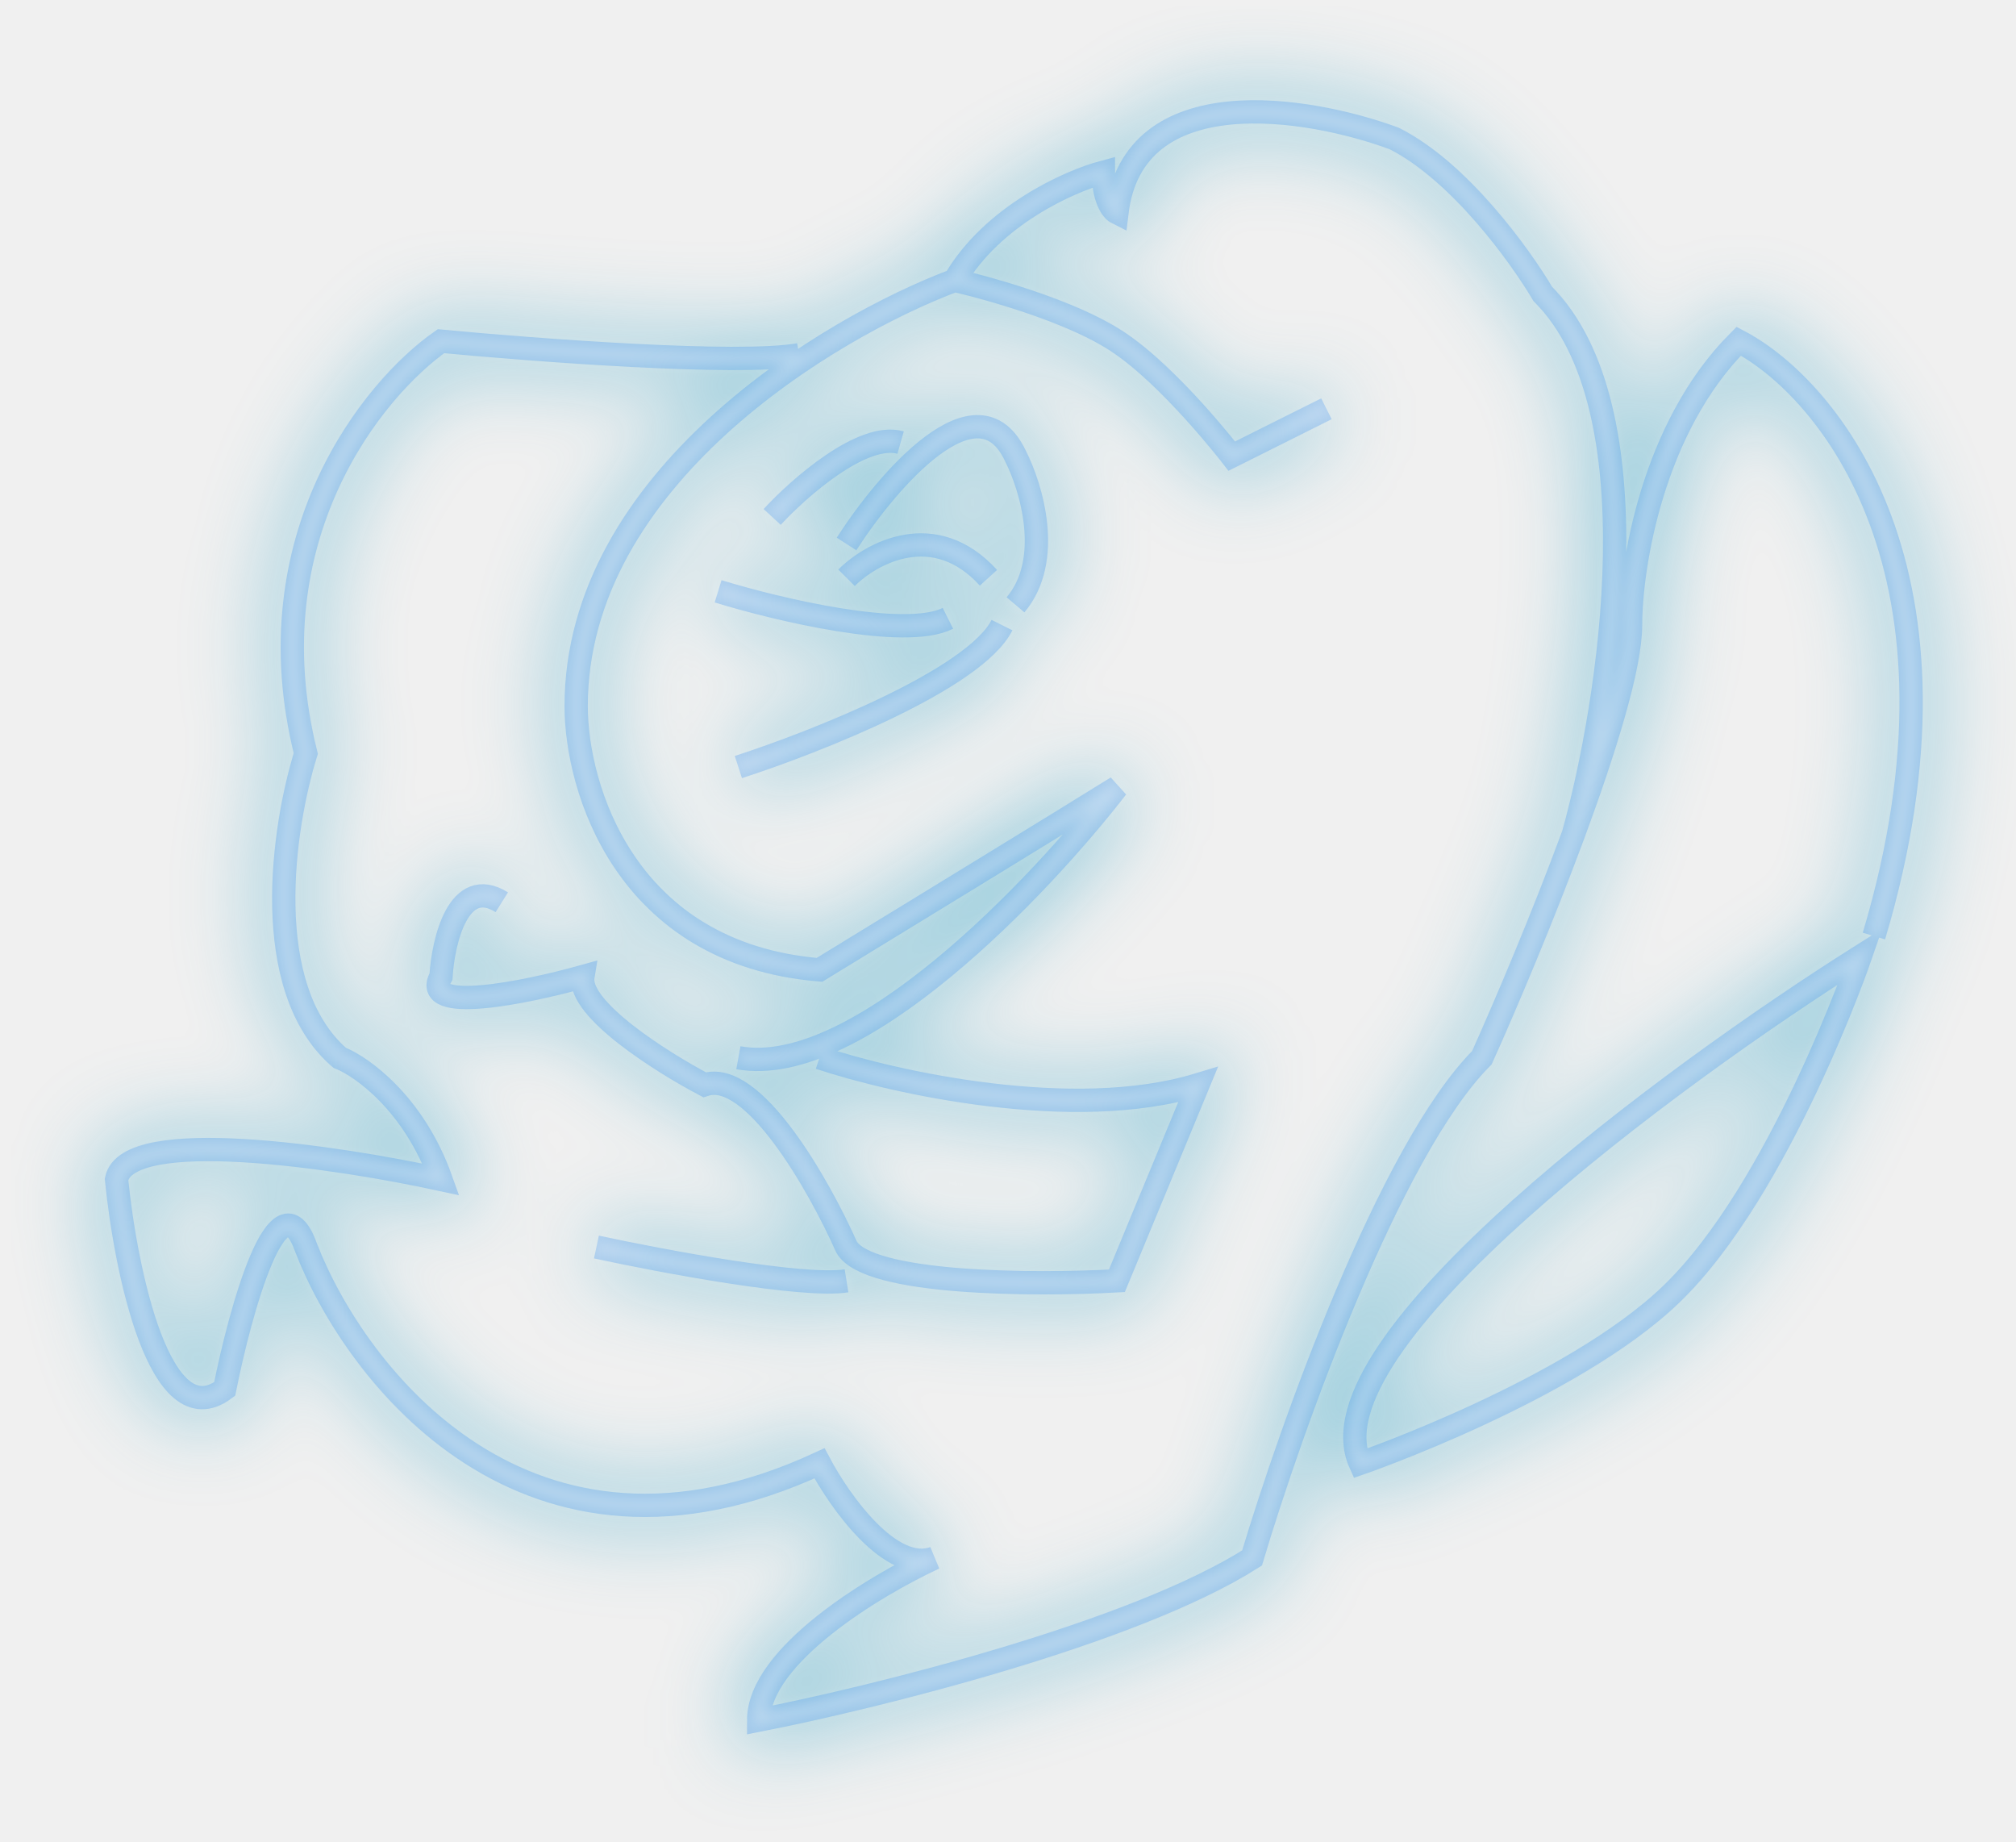
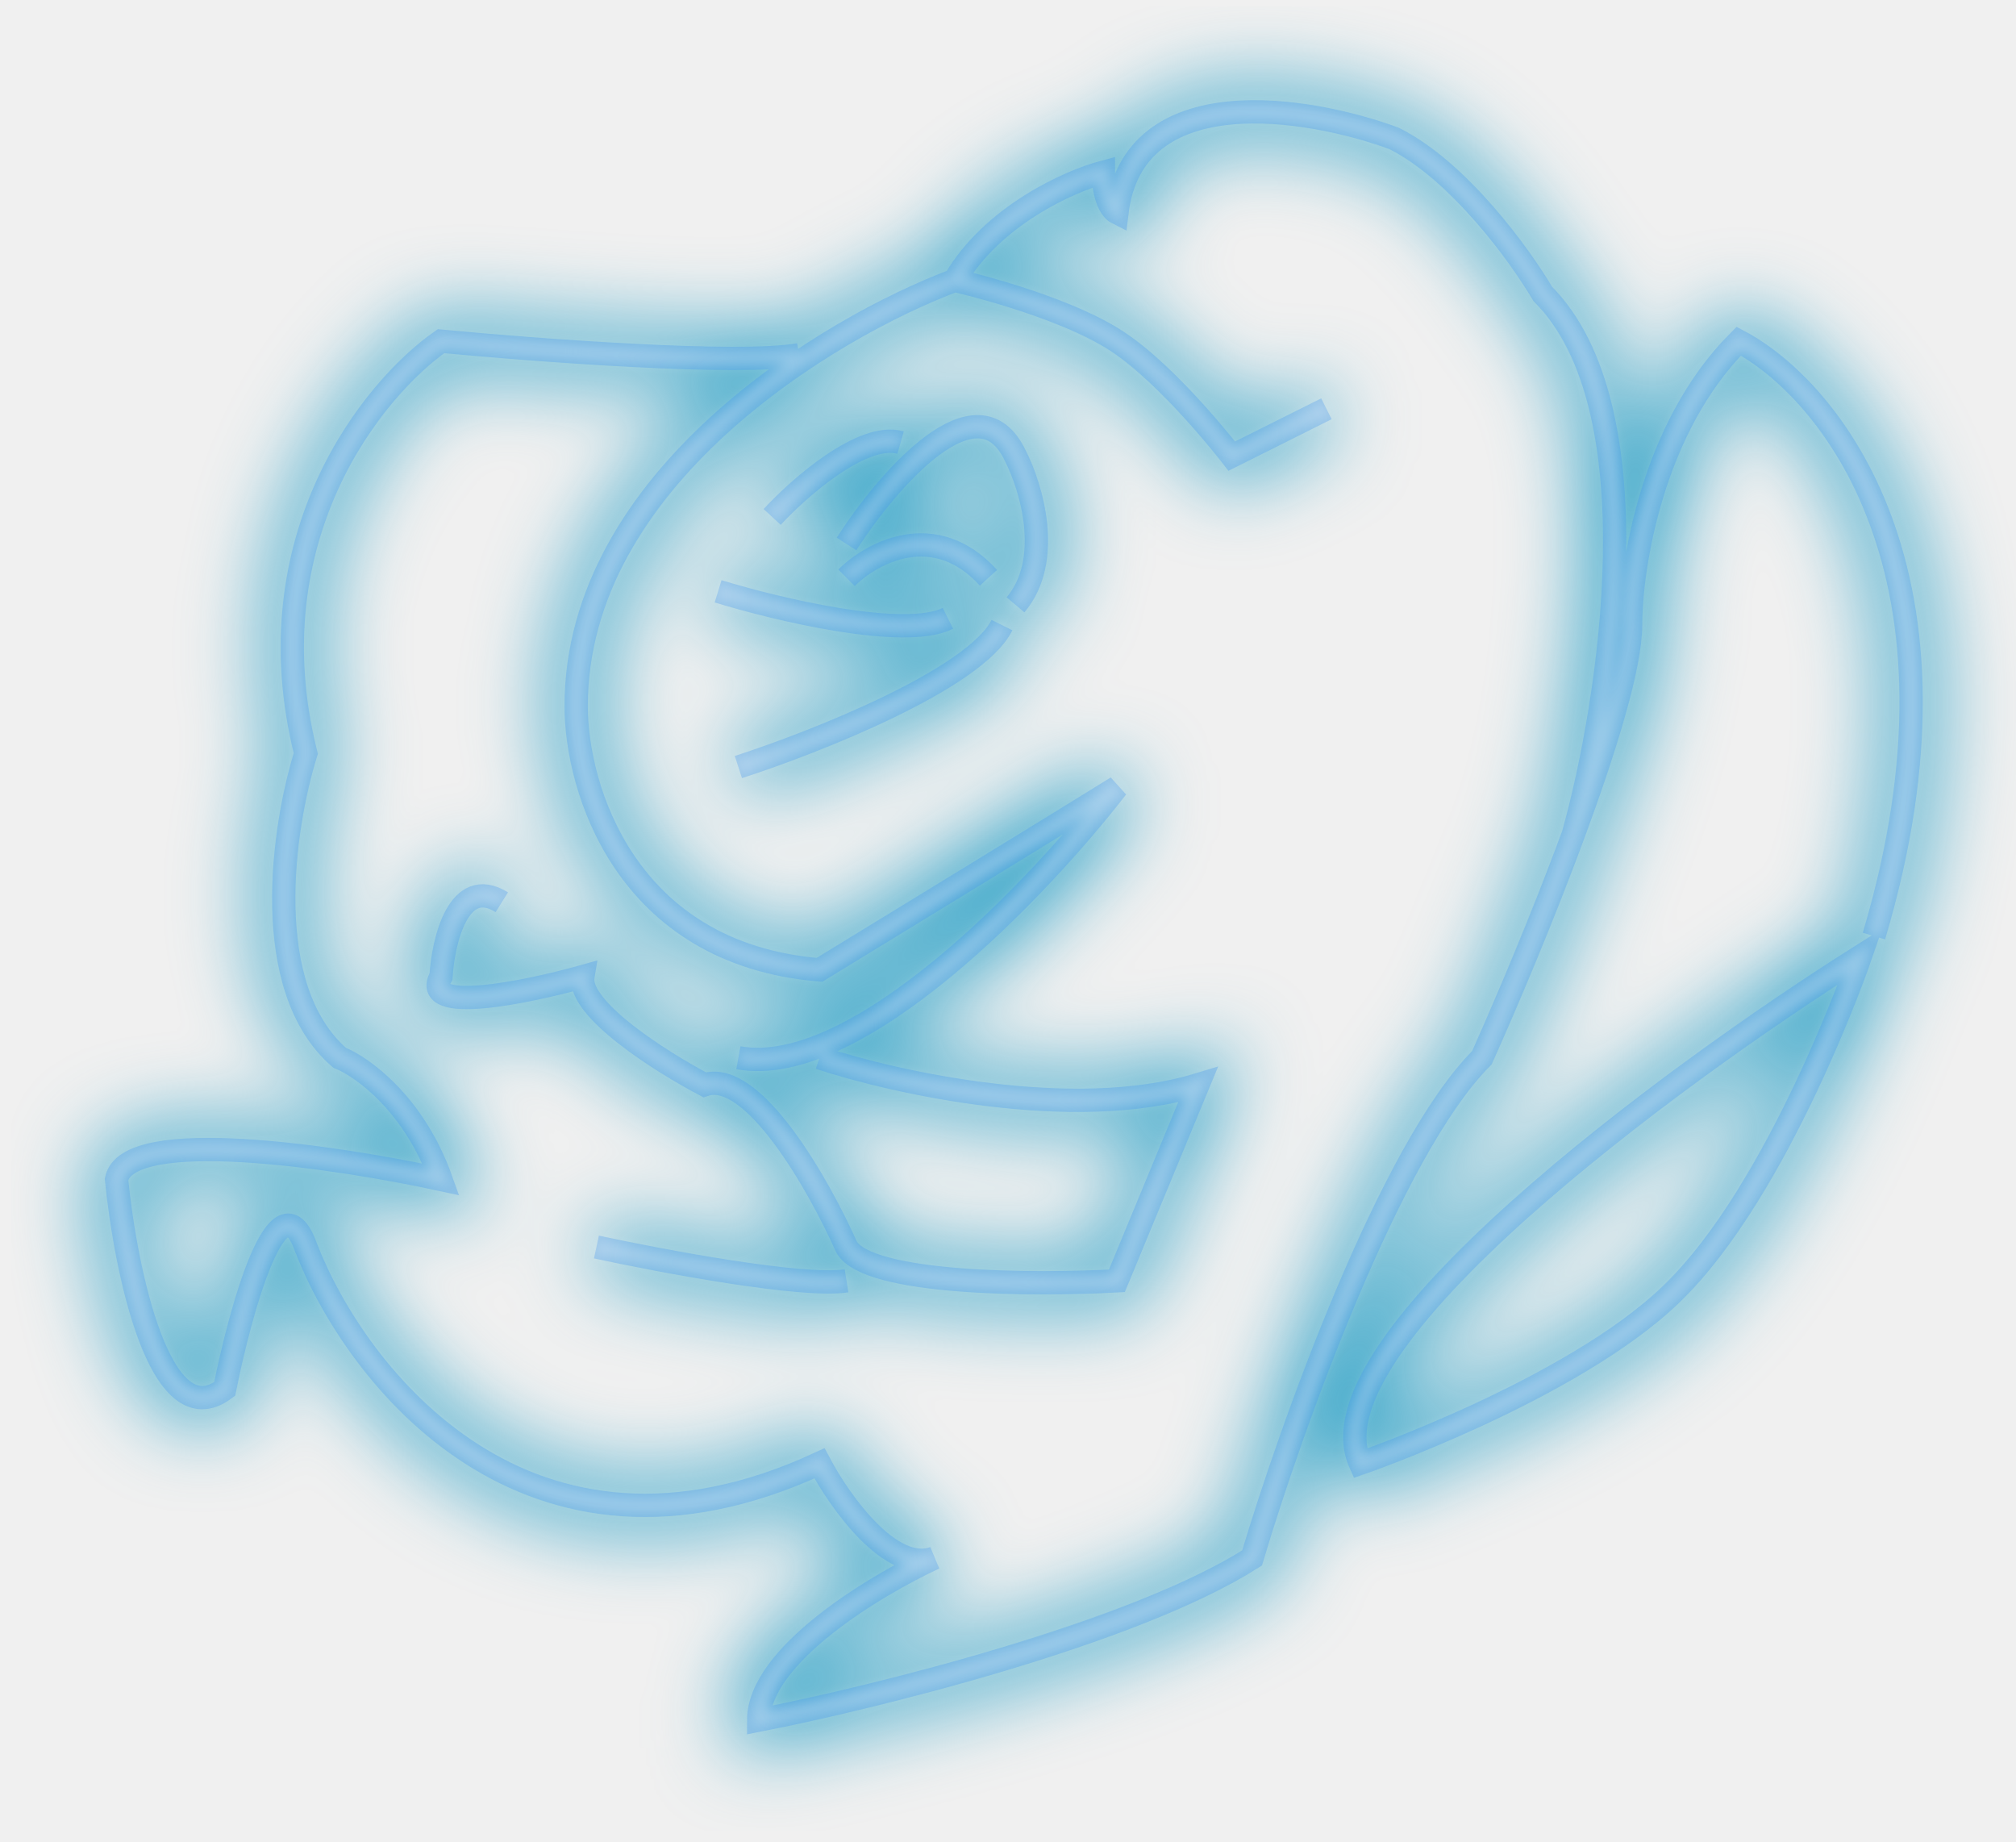
- <svg xmlns="http://www.w3.org/2000/svg" width="173" height="158" viewBox="0 0 173 158" fill="none">
+ <svg xmlns="http://www.w3.org/2000/svg" width="173" height="158" viewBox="0 0 173 158" fill="none" stroke-opacity="current">
  <g filter="url(#filter0_f_129_10)">
-     <path d="M160.808 80.318C170.089 49.228 156.941 33.336 149.207 29.276C141.783 36.7 139.927 48.61 139.927 53.637C139.927 57.175 137.728 64.261 135.008 71.618M135.008 71.618C132.377 78.733 129.257 86.101 127.166 90.759C119.278 98.647 110.732 122.66 107.445 133.681C97.237 140.177 74.963 145.668 65.103 147.602C65.103 142.033 75.157 136.001 80.184 133.681C76.472 135.073 72.063 128.847 70.323 125.561C45.266 137.161 30.494 118.02 26.241 107C23.921 100.503 20.634 112.413 19.28 119.18C13.712 123.356 10.773 108.933 10 101.199C10.928 96.559 28.948 99.266 37.842 101.199C35.522 94.703 31.075 91.532 29.141 90.759C22.181 84.726 24.308 70.844 26.241 64.657C21.601 46.096 32.041 33.336 37.842 29.276C45.962 30.049 63.479 31.364 68.583 30.436M135.008 71.618C138.194 60.211 142.131 34.96 132.387 25.215C130.453 21.928 125.194 14.659 119.626 11.875C112.279 9.168 97.237 6.654 95.845 18.255C95.458 18.062 94.684 17.095 94.684 14.775C91.784 15.548 85.172 18.487 81.924 24.055M81.924 24.055C71.097 28.116 49.442 41.108 49.442 60.597C49.442 67.558 53.618 81.826 70.323 83.218C77.284 78.965 92.132 69.878 95.845 67.558C89.271 76.065 73.571 92.615 63.363 90.759M81.924 24.055C81.924 24.055 90.985 26.098 95.845 29.276C100.403 32.255 105.705 39.136 105.705 39.136L113.826 35.076M70.323 90.759C76.704 92.886 92.132 96.327 102.805 93.079L95.845 109.9C88.884 110.286 74.499 110.248 72.643 107C70.323 101.779 64.639 91.687 60.463 93.079C56.789 91.145 49.558 86.583 50.022 83.798C45.189 85.152 35.986 87.047 37.842 83.798C38.035 80.705 39.35 75.098 43.062 77.418M51.182 107C56.789 108.214 68.931 110.494 72.643 109.9M63.363 65.817C69.936 63.691 83.664 58.277 85.984 53.637M72.643 46.676C76.124 41.263 83.896 32.176 87.144 39.136C88.498 41.788 90.392 48.053 87.144 51.897M72.643 49.577C74.77 47.45 80.184 44.472 84.824 49.577M61.623 50.737C66.65 52.283 77.632 54.913 81.344 53.057M66.263 44.356C68.583 41.843 74.035 37.048 77.284 37.976M159.648 82.058C143.407 92.305 112.085 115.352 116.726 125.561C116.726 125.561 134.861 119.281 143.407 111.06C152.762 102.061 159.648 82.058 159.648 82.058Z" stroke="#249EC5" stroke-opacity="0.45" stroke-width="4" />
+     <path d="M160.808 80.318C170.089 49.228 156.941 33.336 149.207 29.276C141.783 36.7 139.927 48.61 139.927 53.637C139.927 57.175 137.728 64.261 135.008 71.618M135.008 71.618C132.377 78.733 129.257 86.101 127.166 90.759C119.278 98.647 110.732 122.66 107.445 133.681C97.237 140.177 74.963 145.668 65.103 147.602C65.103 142.033 75.157 136.001 80.184 133.681C76.472 135.073 72.063 128.847 70.323 125.561C45.266 137.161 30.494 118.02 26.241 107C23.921 100.503 20.634 112.413 19.28 119.18C13.712 123.356 10.773 108.933 10 101.199C10.928 96.559 28.948 99.266 37.842 101.199C35.522 94.703 31.075 91.532 29.141 90.759C22.181 84.726 24.308 70.844 26.241 64.657C21.601 46.096 32.041 33.336 37.842 29.276C45.962 30.049 63.479 31.364 68.583 30.436M135.008 71.618C138.194 60.211 142.131 34.96 132.387 25.215C130.453 21.928 125.194 14.659 119.626 11.875C112.279 9.168 97.237 6.654 95.845 18.255C95.458 18.062 94.684 17.095 94.684 14.775C91.784 15.548 85.172 18.487 81.924 24.055M81.924 24.055C71.097 28.116 49.442 41.108 49.442 60.597C49.442 67.558 53.618 81.826 70.323 83.218C77.284 78.965 92.132 69.878 95.845 67.558C89.271 76.065 73.571 92.615 63.363 90.759M81.924 24.055C81.924 24.055 90.985 26.098 95.845 29.276C100.403 32.255 105.705 39.136 105.705 39.136L113.826 35.076M70.323 90.759C76.704 92.886 92.132 96.327 102.805 93.079L95.845 109.9C88.884 110.286 74.499 110.248 72.643 107C70.323 101.779 64.639 91.687 60.463 93.079C56.789 91.145 49.558 86.583 50.022 83.798C45.189 85.152 35.986 87.047 37.842 83.798C38.035 80.705 39.35 75.098 43.062 77.418M51.182 107C56.789 108.214 68.931 110.494 72.643 109.9M63.363 65.817C69.936 63.691 83.664 58.277 85.984 53.637M72.643 46.676C76.124 41.263 83.896 32.176 87.144 39.136C88.498 41.788 90.392 48.053 87.144 51.897M72.643 49.577C74.77 47.45 80.184 44.472 84.824 49.577M61.623 50.737C66.65 52.283 77.632 54.913 81.344 53.057M66.263 44.356C68.583 41.843 74.035 37.048 77.284 37.976M159.648 82.058C143.407 92.305 112.085 115.352 116.726 125.561C116.726 125.561 134.861 119.281 143.407 111.06C152.762 102.061 159.648 82.058 159.648 82.058Z" stroke="#249EC5" stroke-opacity="current" stroke-width="4" />
  </g>
  <path d="M160.808 80.318C170.089 49.228 156.941 33.336 149.207 29.276C141.783 36.7 139.927 48.61 139.927 53.637C139.927 57.175 137.728 64.261 135.008 71.618M135.008 71.618C132.377 78.733 129.257 86.101 127.166 90.759C119.278 98.647 110.732 122.66 107.445 133.681C97.237 140.177 74.963 145.668 65.103 147.602C65.103 142.033 75.157 136.001 80.184 133.681C76.472 135.073 72.063 128.847 70.323 125.561C45.266 137.161 30.494 118.02 26.241 107C23.921 100.503 20.634 112.413 19.28 119.18C13.712 123.356 10.773 108.933 10 101.199C10.928 96.559 28.948 99.266 37.842 101.199C35.522 94.703 31.075 91.532 29.141 90.759C22.181 84.726 24.308 70.844 26.241 64.657C21.601 46.096 32.041 33.336 37.842 29.276C45.962 30.049 63.479 31.364 68.583 30.436M135.008 71.618C138.194 60.211 142.131 34.96 132.387 25.215C130.453 21.928 125.194 14.659 119.626 11.875C112.279 9.168 97.237 6.654 95.845 18.255C95.458 18.062 94.684 17.095 94.684 14.775C91.784 15.548 85.172 18.487 81.924 24.055M81.924 24.055C71.097 28.116 49.442 41.108 49.442 60.597C49.442 67.558 53.618 81.826 70.323 83.218C77.284 78.965 92.132 69.878 95.845 67.558C89.271 76.065 73.571 92.615 63.363 90.759M81.924 24.055C81.924 24.055 90.985 26.098 95.845 29.276C100.403 32.255 105.705 39.136 105.705 39.136L113.826 35.076M70.323 90.759C76.704 92.886 92.132 96.327 102.805 93.079L95.845 109.9C88.884 110.286 74.499 110.248 72.643 107C70.323 101.779 64.639 91.687 60.463 93.079C56.789 91.145 49.558 86.583 50.022 83.798C45.189 85.152 35.986 87.047 37.842 83.798C38.035 80.705 39.35 75.098 43.062 77.418M51.182 107C56.789 108.214 68.931 110.494 72.643 109.9M63.363 65.817C69.936 63.691 83.664 58.277 85.984 53.637M72.643 46.676C76.124 41.263 83.896 32.176 87.144 39.136C88.498 41.788 90.392 48.053 87.144 51.897M72.643 49.577C74.77 47.45 80.184 44.472 84.824 49.577M61.623 50.737C66.65 52.283 77.632 54.913 81.344 53.057M66.263 44.356C68.583 41.843 74.035 37.048 77.284 37.976M159.648 82.058C143.407 92.305 112.085 115.352 116.726 125.561C116.726 125.561 134.861 119.281 143.407 111.06C152.762 102.061 159.648 82.058 159.648 82.058Z" stroke="#3B8EEF" stroke-opacity="0.3" stroke-width="2" />
  <g filter="url(#filter1_f_129_10)">
    <path d="M160.808 80.318C170.089 49.228 156.941 33.336 149.207 29.276C141.783 36.7 139.927 48.61 139.927 53.637C139.927 57.175 137.728 64.261 135.008 71.618M135.008 71.618C132.377 78.733 129.257 86.101 127.166 90.759C119.278 98.647 110.732 122.66 107.445 133.681C97.237 140.177 74.963 145.668 65.103 147.602C65.103 142.033 75.157 136.001 80.184 133.681C76.472 135.073 72.063 128.847 70.323 125.561C45.266 137.161 30.494 118.02 26.241 107C23.921 100.503 20.634 112.413 19.28 119.18C13.712 123.356 10.773 108.933 10 101.199C10.928 96.559 28.948 99.266 37.842 101.199C35.522 94.703 31.075 91.532 29.141 90.759C22.181 84.726 24.308 70.844 26.241 64.657C21.601 46.096 32.041 33.336 37.842 29.276C45.962 30.049 63.479 31.364 68.583 30.436M135.008 71.618C138.194 60.211 142.131 34.96 132.387 25.215C130.453 21.928 125.194 14.659 119.626 11.875C112.279 9.168 97.237 6.654 95.845 18.255C95.458 18.062 94.684 17.095 94.684 14.775C91.784 15.548 85.172 18.487 81.924 24.055M81.924 24.055C71.097 28.116 49.442 41.108 49.442 60.597C49.442 67.558 53.618 81.826 70.323 83.218C77.284 78.965 92.132 69.878 95.845 67.558C89.271 76.065 73.571 92.615 63.363 90.759M81.924 24.055C81.924 24.055 90.985 26.098 95.845 29.276C100.403 32.255 105.705 39.136 105.705 39.136L113.826 35.076M70.323 90.759C76.704 92.886 92.132 96.327 102.805 93.079L95.845 109.9C88.884 110.286 74.499 110.248 72.643 107C70.323 101.779 64.639 91.687 60.463 93.079C56.789 91.145 49.558 86.583 50.022 83.798C45.189 85.152 35.986 87.047 37.842 83.798C38.035 80.705 39.35 75.098 43.062 77.418M51.182 107C56.789 108.214 68.931 110.494 72.643 109.9M63.363 65.817C69.936 63.691 83.664 58.277 85.984 53.637M72.643 46.676C76.124 41.263 83.896 32.176 87.144 39.136C88.498 41.788 90.392 48.053 87.144 51.897M72.643 49.577C74.77 47.45 80.184 44.472 84.824 49.577M61.623 50.737C66.65 52.283 77.632 54.913 81.344 53.057M66.263 44.356C68.583 41.843 74.035 37.048 77.284 37.976M159.648 82.058C143.407 92.305 112.085 115.352 116.726 125.561C116.726 125.561 134.861 119.281 143.407 111.06C152.762 102.061 159.648 82.058 159.648 82.058Z" stroke="white" stroke-opacity="0.3" />
  </g>
  <defs>
    <filter id="filter0_f_129_10" x="0.98" y="0.597" width="172.016" height="156.436" filterUnits="userSpaceOnUse" color-interpolation-filters="sRGB">
      <feFlood flood-opacity="0" result="BackgroundImageFix" />
      <feBlend mode="normal" in="SourceGraphic" in2="BackgroundImageFix" result="shape" />
      <feGaussianBlur stdDeviation="3.5" result="effect1_foregroundBlur_129_10" />
    </filter>
    <filter id="filter1_f_129_10" x="8.495" y="8.097" width="157.004" height="141.113" filterUnits="userSpaceOnUse" color-interpolation-filters="sRGB">
      <feFlood flood-opacity="0" result="BackgroundImageFix" />
      <feBlend mode="normal" in="SourceGraphic" in2="BackgroundImageFix" result="shape" />
      <feGaussianBlur stdDeviation="0.5" result="effect1_foregroundBlur_129_10" />
    </filter>
  </defs>
</svg>
